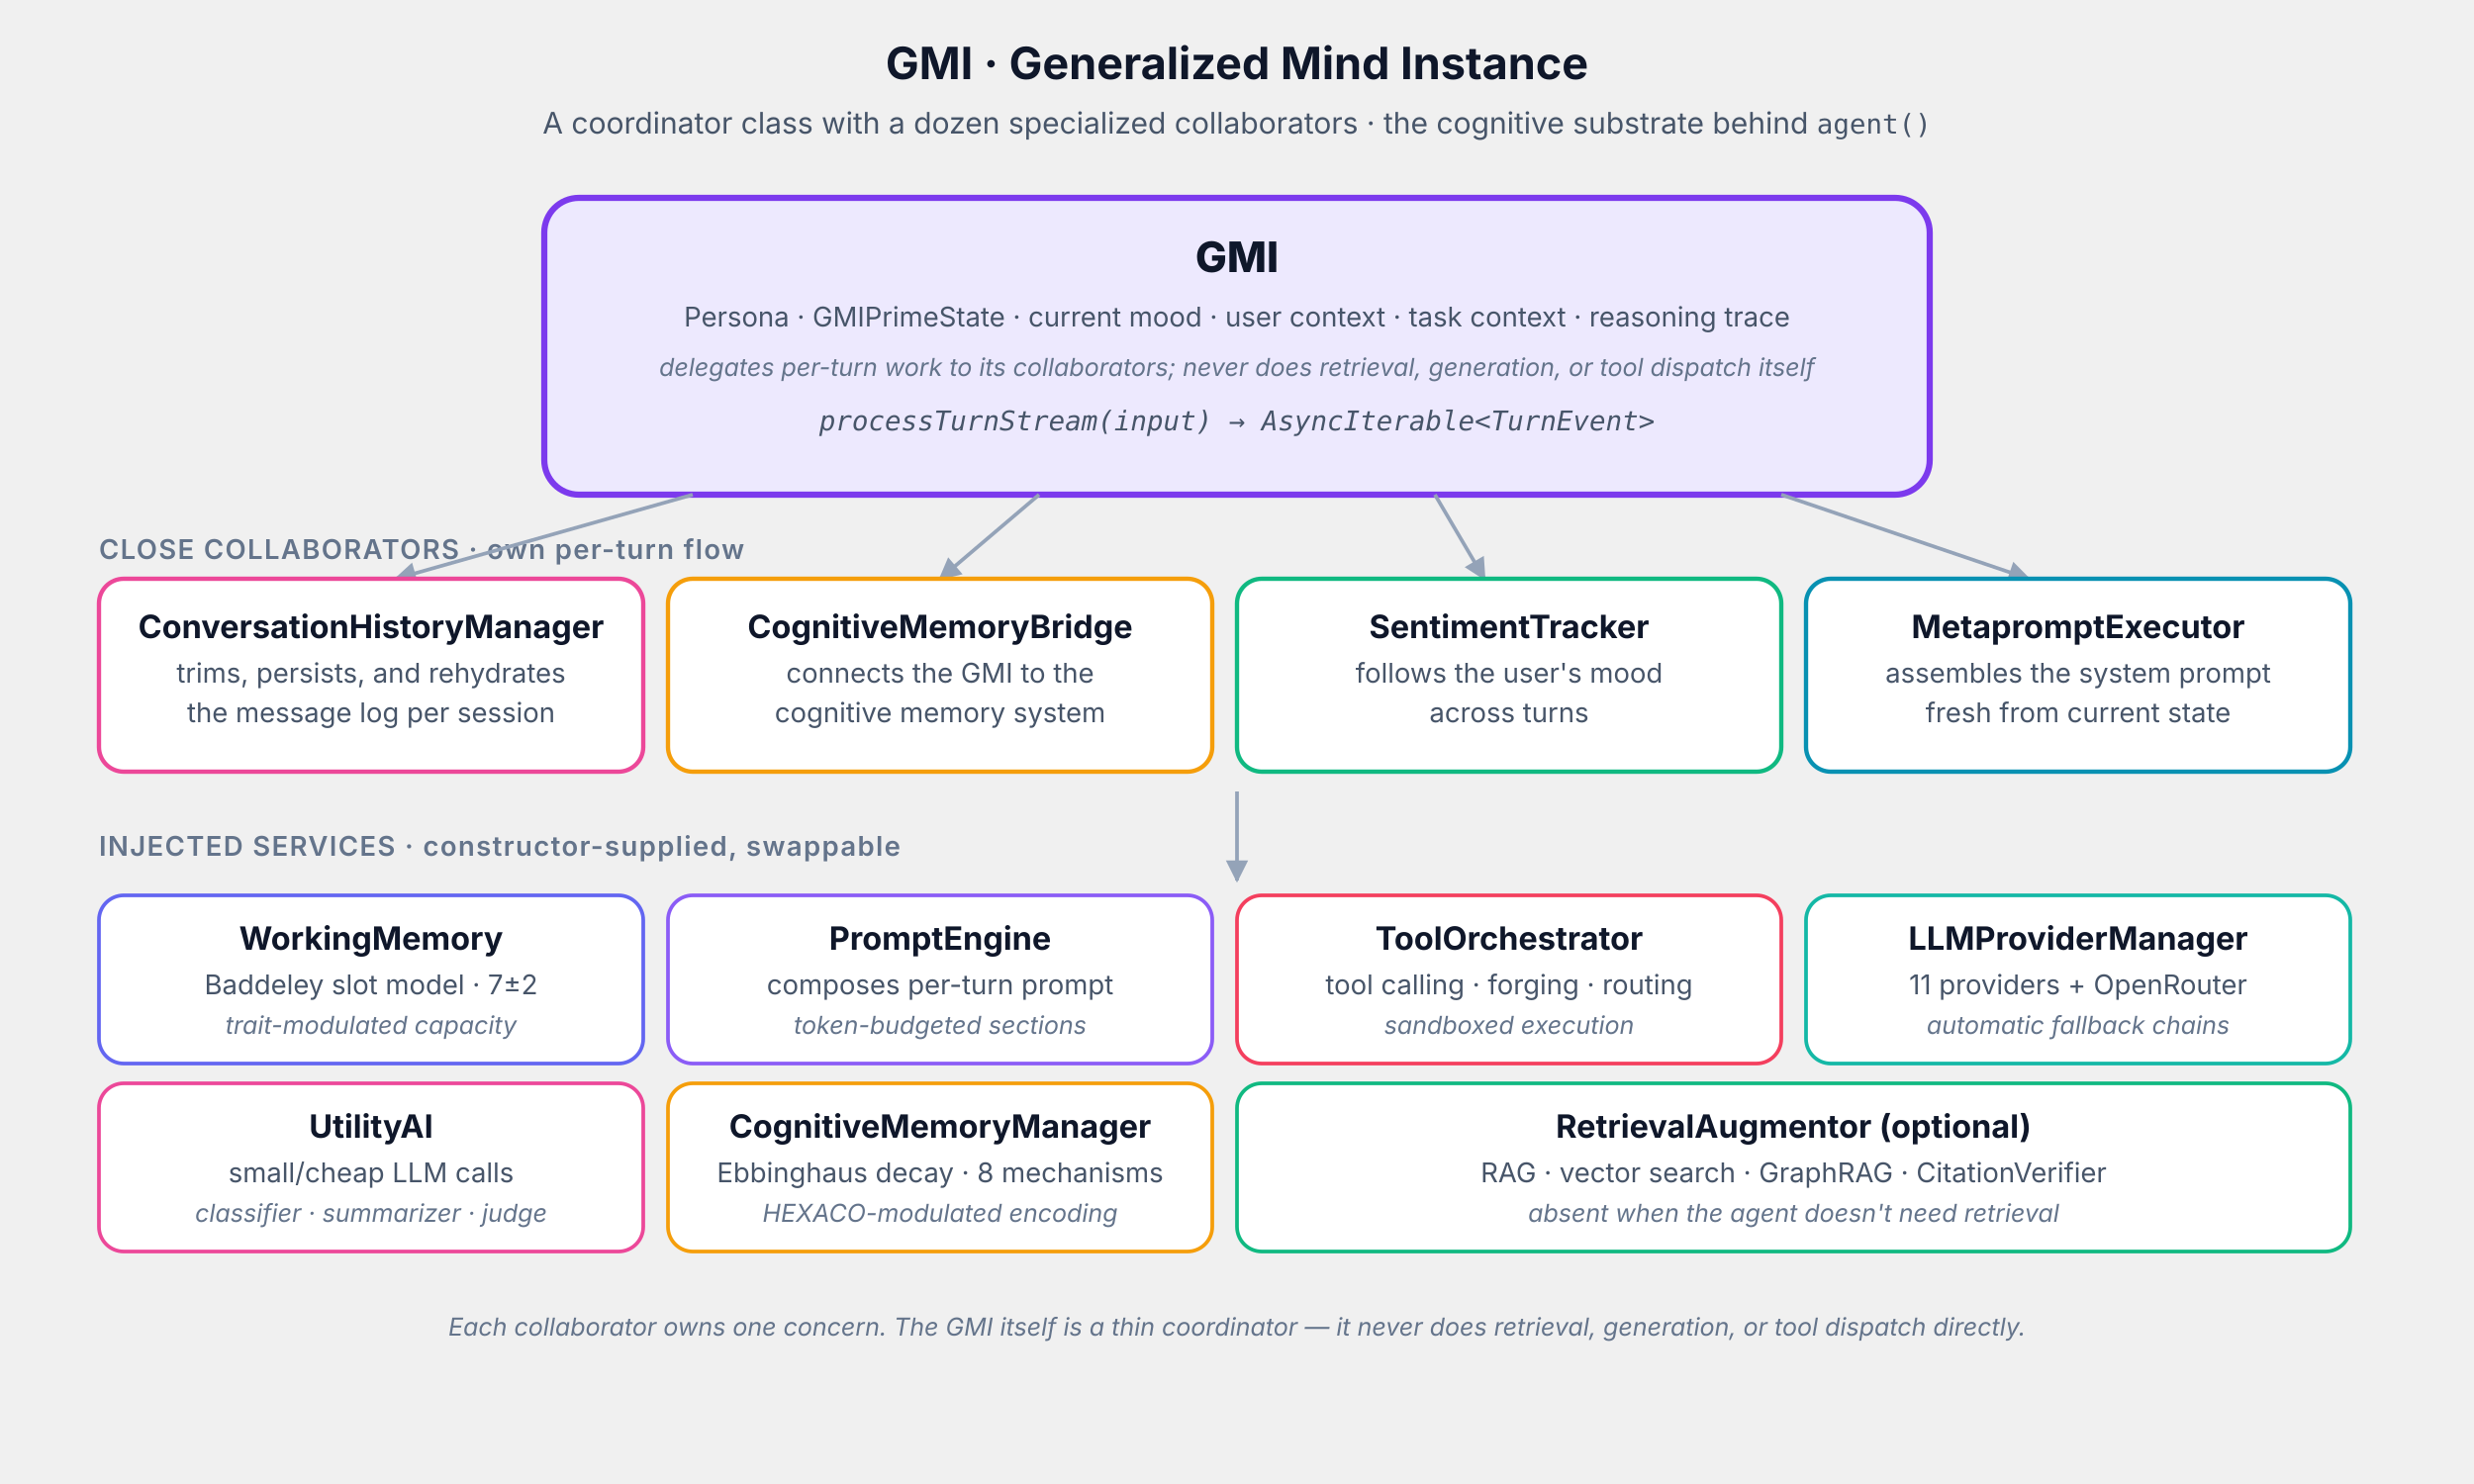
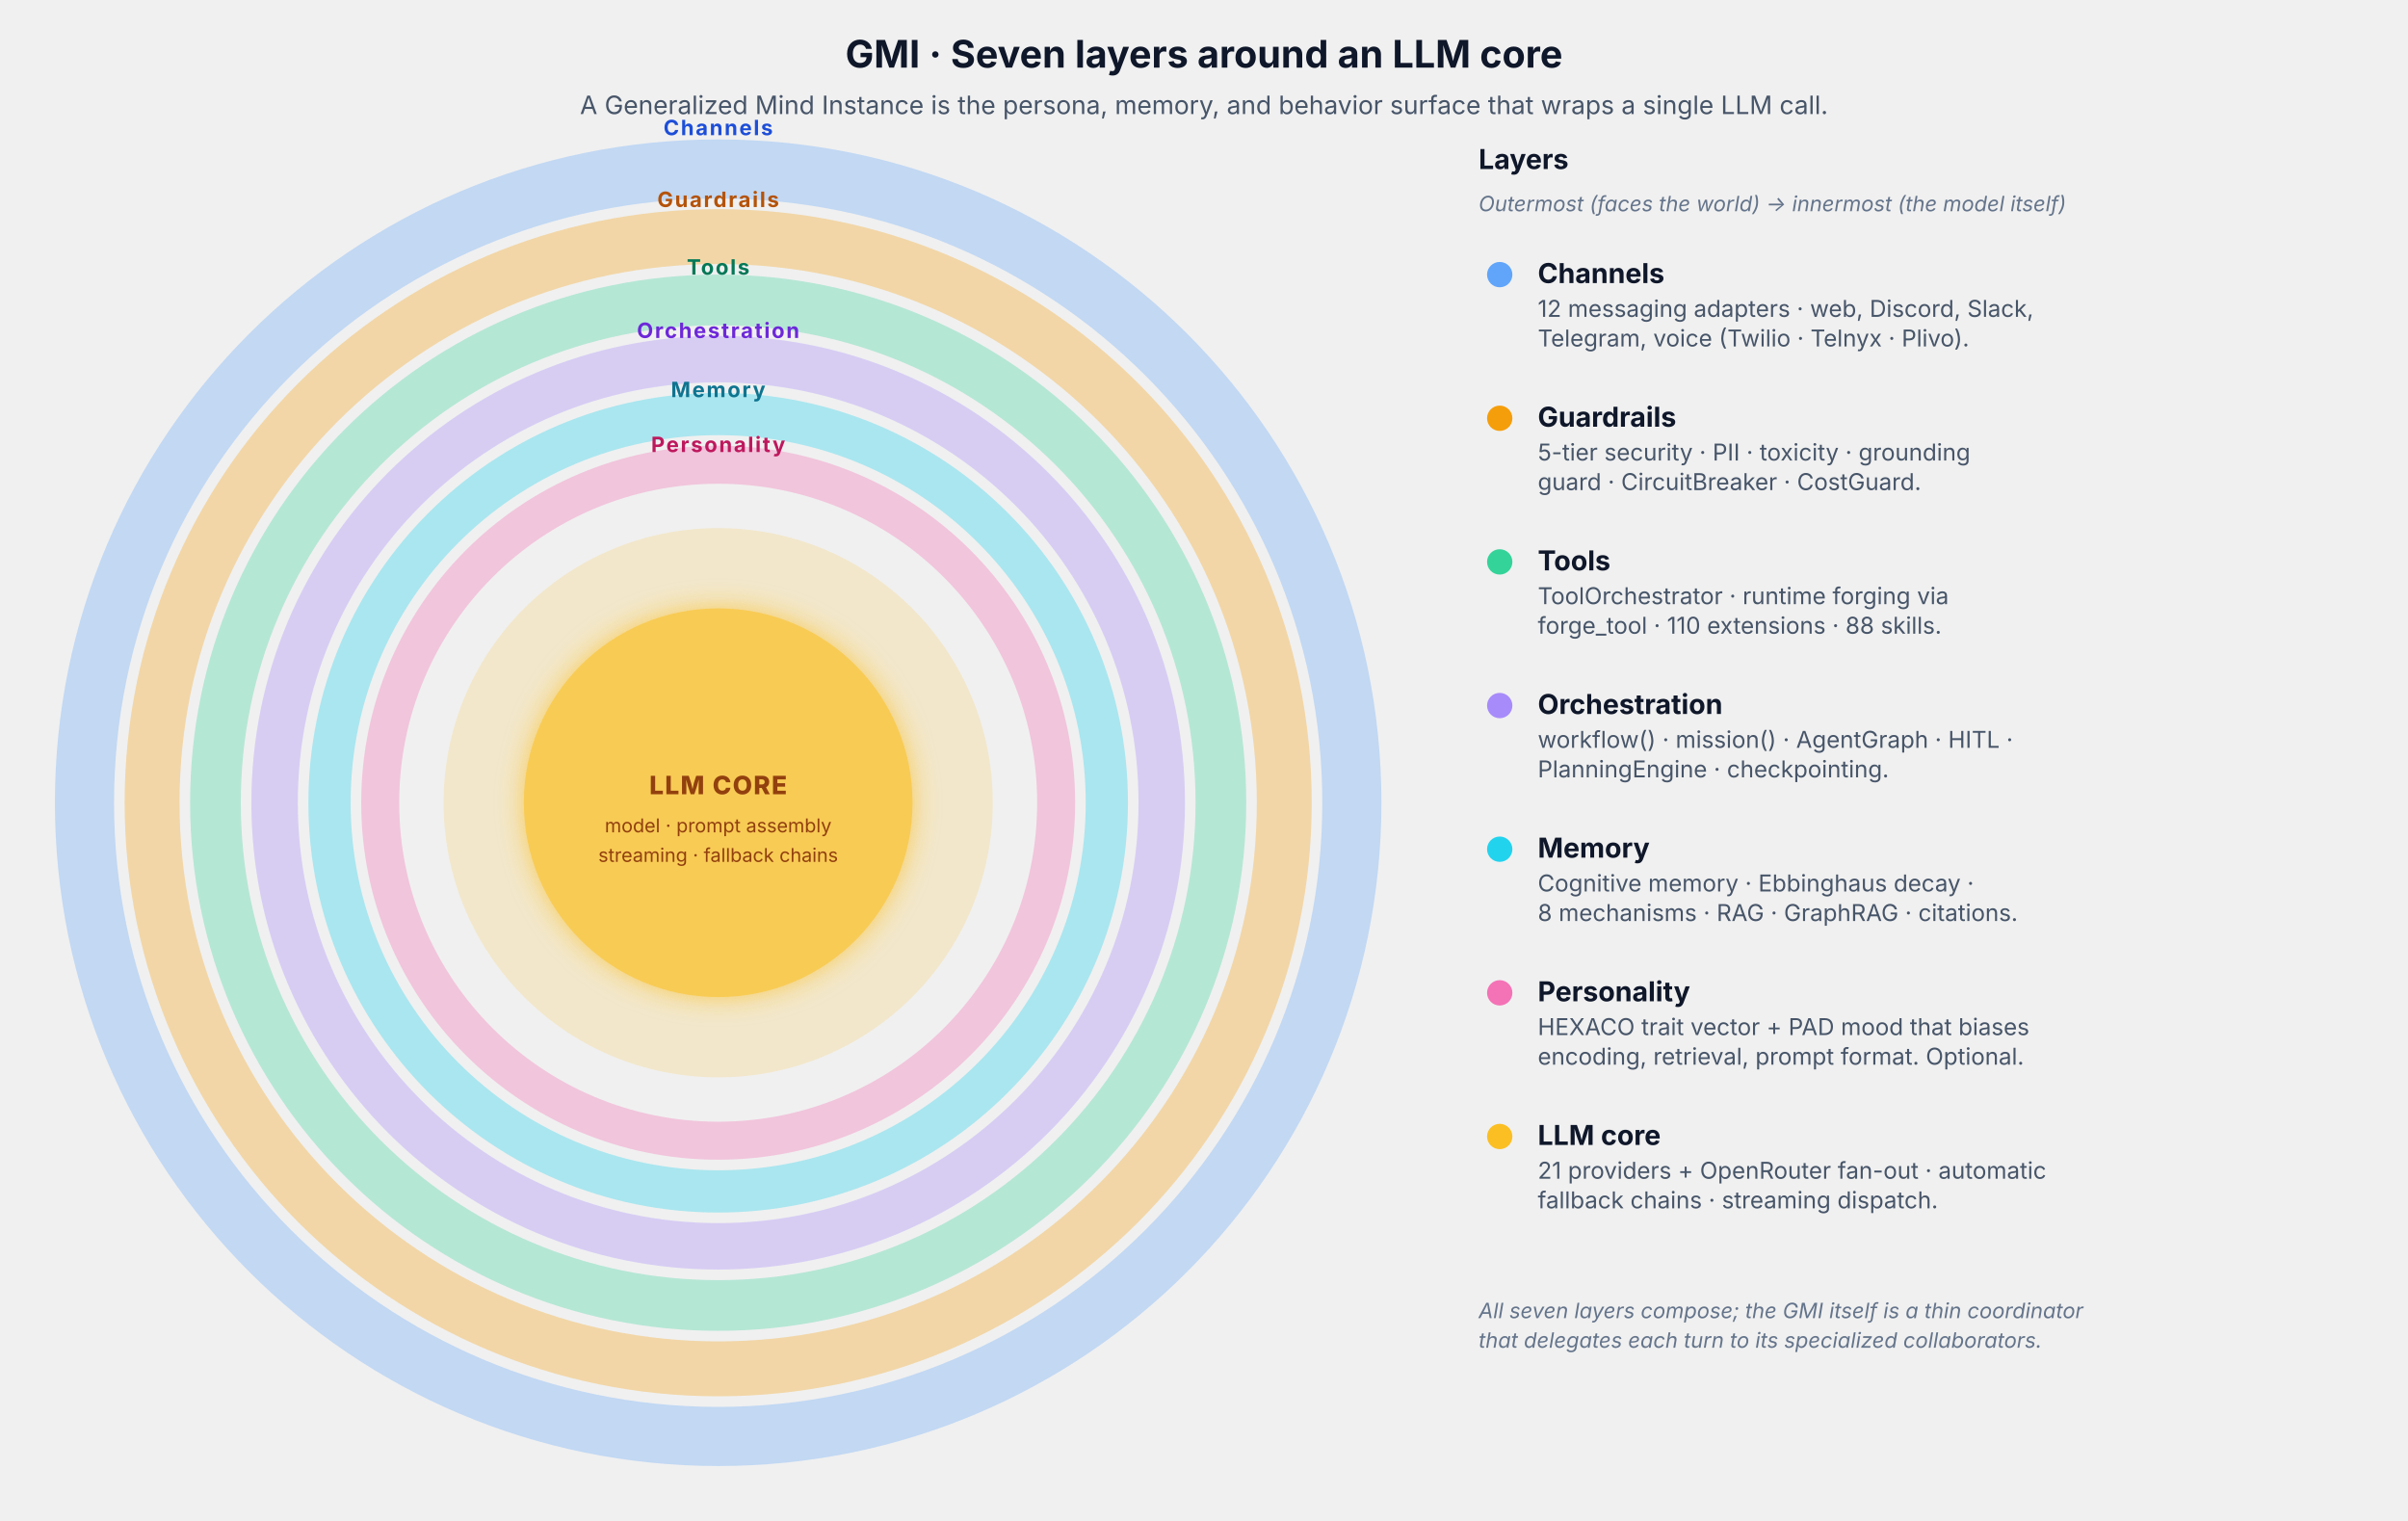
- <svg xmlns="http://www.w3.org/2000/svg" viewBox="0 0 1000 600" role="img" aria-labelledby="gmi-title gmi-desc" font-family="Inter, system-ui, -apple-system, sans-serif">
+ <svg xmlns="http://www.w3.org/2000/svg" viewBox="0 0 1140 720" role="img" aria-labelledby="gmi-title gmi-desc" font-family="Inter, system-ui, -apple-system, sans-serif">
  <defs>
    <style>
      .heading      { fill: #0f172a; font-size: 18px; font-weight: 700; }
      .subtitle     { fill: #475569; font-size: 12px; }
-       .lane-label   { fill: #64748b; font-size: 11px; font-weight: 600; letter-spacing: 0.05em; }
-       .core-title   { fill: #0f172a; font-size: 17px; font-weight: 800; }
-       .stage-title  { fill: #0f172a; font-size: 13px; font-weight: 700; }
-       .stage-text   { fill: #475569; font-size: 11px; }
-       .stage-tag    { fill: #64748b; font-size: 10px; font-style: italic; }
-       .core-card    { fill: #ede9fe; stroke: #7c3aed; stroke-width: 2.5; }
-       .collab       { fill: #ffffff; stroke-width: 1.75; }
-       .service      { fill: #ffffff; stroke-width: 1.5; }
-       .arrow-line   { stroke: #94a3b8; stroke-width: 1.5; fill: none; }
-       .arrow-head   { fill: #94a3b8; }
-       .acc-collab-1 { stroke: #ec4899; }
-       .acc-collab-2 { stroke: #f59e0b; }
-       .acc-collab-3 { stroke: #10b981; }
-       .acc-collab-4 { stroke: #0891b2; }
-       .acc-svc-1    { stroke: #6366f1; }
-       .acc-svc-2    { stroke: #8b5cf6; }
-       .acc-svc-3    { stroke: #f43f5e; }
-       .acc-svc-4    { stroke: #14b8a6; }
-       .acc-svc-5    { stroke: #ec4899; }
-       .acc-svc-6    { stroke: #f59e0b; }
-       .acc-svc-7    { stroke: #10b981; }
-       .code         { font-family: ui-monospace, SFMono-Regular, Menlo, monospace; font-size: 11px; fill: #475569; }
+       .ring-label   { font-size: 10px; font-weight: 700; letter-spacing: 0.08em; text-transform: uppercase; }
+       .core-text    { font-size: 12px; font-weight: 800; fill: #92400e; letter-spacing: 0.05em; }
+       .core-tag     { font-size: 9px; fill: #92400e; }
+       .legend-title { fill: #0f172a; font-size: 13px; font-weight: 700; }
+       .legend-text  { fill: #475569; font-size: 11px; }
+       .legend-tag   { fill: #64748b; font-size: 10px; font-style: italic; }
+ 
+       /* Light defaults */
+       .ring-channels      { fill: none; stroke: #60a5fa; stroke-width: 28; opacity: 0.32; }
+       .ring-guardrails    { fill: none; stroke: #f59e0b; stroke-width: 26; opacity: 0.32; }
+       .ring-tools         { fill: none; stroke: #34d399; stroke-width: 24; opacity: 0.32; }
+       .ring-orchestration { fill: none; stroke: #a78bfa; stroke-width: 22; opacity: 0.34; }
+       .ring-memory        { fill: none; stroke: #22d3ee; stroke-width: 20; opacity: 0.34; }
+       .ring-personality   { fill: none; stroke: #f472b6; stroke-width: 18; opacity: 0.34; }
+       .core-glow          { fill: #fbbf24; opacity: 0.18; }
+       .core-fill          { fill: #fbbf24; opacity: 0.7; }
+ 
+       .label-channels      { fill: #1d4ed8; }
+       .label-guardrails    { fill: #b45309; }
+       .label-tools         { fill: #047857; }
+       .label-orchestration { fill: #6d28d9; }
+       .label-memory        { fill: #0e7490; }
+       .label-personality   { fill: #be185d; }
+ 
+       .swatch-channels      { fill: #60a5fa; }
+       .swatch-guardrails    { fill: #f59e0b; }
+       .swatch-tools         { fill: #34d399; }
+       .swatch-orchestration { fill: #a78bfa; }
+       .swatch-memory        { fill: #22d3ee; }
+       .swatch-personality   { fill: #f472b6; }
+       .swatch-core          { fill: #fbbf24; }
+ 
      @media (prefers-color-scheme: dark) {
        .heading      { fill: #f1f5f9; }
        .subtitle     { fill: #94a3b8; }
-         .lane-label   { fill: #64748b; }
-         .core-title   { fill: #f1f5f9; }
-         .stage-title  { fill: #f1f5f9; }
-         .stage-text   { fill: #94a3b8; }
-         .stage-tag    { fill: #64748b; }
-         .core-card    { fill: #1e1b4b; stroke: #a78bfa; }
-         .collab       { fill: #0f172a; }
-         .service      { fill: #0f172a; }
-         .arrow-line   { stroke: #475569; }
-         .arrow-head   { fill: #475569; }
-         .code         { fill: #94a3b8; }
+         .legend-title { fill: #f1f5f9; }
+         .legend-text  { fill: #cbd5e1; }
+         .legend-tag   { fill: #94a3b8; }
+ 
+         .ring-channels      { opacity: 0.42; }
+         .ring-guardrails    { opacity: 0.42; }
+         .ring-tools         { opacity: 0.42; }
+         .ring-orchestration { opacity: 0.44; }
+         .ring-memory        { opacity: 0.44; }
+         .ring-personality   { opacity: 0.44; }
+ 
+         .label-channels      { fill: #93c5fd; }
+         .label-guardrails    { fill: #fcd34d; }
+         .label-tools         { fill: #6ee7b7; }
+         .label-orchestration { fill: #c4b5fd; }
+         .label-memory        { fill: #67e8f9; }
+         .label-personality   { fill: #f9a8d4; }
+ 
+         .core-text    { fill: #fde68a; }
+         .core-tag     { fill: #fde68a; }
      }
    </style>
-     <marker id="gmi-arrow" viewBox="0 0 10 10" refX="9" refY="5" markerWidth="6" markerHeight="6" orient="auto-start-reverse">
-       <path d="M 0 0 L 10 5 L 0 10 z" class="arrow-head" />
-     </marker>
+     <filter id="gmi-core-glow" x="-50%" y="-50%" width="200%" height="200%">
+       <feGaussianBlur stdDeviation="6" result="blur" />
+       <feMerge>
+         <feMergeNode in="blur" />
+         <feMergeNode in="SourceGraphic" />
+       </feMerge>
+     </filter>
  </defs>
-   <text x="500" y="32" text-anchor="middle" class="heading">GMI · Generalized Mind Instance</text>
-   <text x="500" y="54" text-anchor="middle" class="subtitle">A coordinator class with a dozen specialized collaborators · the cognitive substrate behind <tspan class="code">agent()</tspan>
-   </text>
-   <rect x="220" y="80" width="560" height="120" rx="14" class="core-card" />
-   <text x="500" y="110" text-anchor="middle" class="core-title">GMI</text>
-   <text x="500" y="132" text-anchor="middle" class="stage-text">Persona · GMIPrimeState · current mood · user context · task context · reasoning trace</text>
-   <text x="500" y="152" text-anchor="middle" class="stage-tag">delegates per-turn work to its collaborators; never does retrieval, generation, or tool dispatch itself</text>
-   <text x="500" y="174" text-anchor="middle" class="stage-tag">
-     <tspan class="code">processTurnStream(input) → AsyncIterable&lt;TurnEvent&gt;</tspan>
-   </text>
-   <text x="40" y="226" class="lane-label">CLOSE COLLABORATORS · own per-turn flow</text>
-   <line class="arrow-line" x1="280" y1="200" x2="160" y2="234" marker-end="url(#gmi-arrow)" />
-   <line class="arrow-line" x1="420" y1="200" x2="380" y2="234" marker-end="url(#gmi-arrow)" />
-   <line class="arrow-line" x1="580" y1="200" x2="600" y2="234" marker-end="url(#gmi-arrow)" />
-   <line class="arrow-line" x1="720" y1="200" x2="820" y2="234" marker-end="url(#gmi-arrow)" />
-   <rect x="40" y="234" width="220" height="78" rx="10" class="collab acc-collab-1" />
-   <text x="150" y="258" text-anchor="middle" class="stage-title">ConversationHistoryManager</text>
-   <text x="150" y="276" text-anchor="middle" class="stage-text">trims, persists, and rehydrates</text>
-   <text x="150" y="292" text-anchor="middle" class="stage-text">the message log per session</text>
-   <rect x="270" y="234" width="220" height="78" rx="10" class="collab acc-collab-2" />
-   <text x="380" y="258" text-anchor="middle" class="stage-title">CognitiveMemoryBridge</text>
-   <text x="380" y="276" text-anchor="middle" class="stage-text">connects the GMI to the</text>
-   <text x="380" y="292" text-anchor="middle" class="stage-text">cognitive memory system</text>
-   <rect x="500" y="234" width="220" height="78" rx="10" class="collab acc-collab-3" />
-   <text x="610" y="258" text-anchor="middle" class="stage-title">SentimentTracker</text>
-   <text x="610" y="276" text-anchor="middle" class="stage-text">follows the user's mood</text>
-   <text x="610" y="292" text-anchor="middle" class="stage-text">across turns</text>
-   <rect x="730" y="234" width="220" height="78" rx="10" class="collab acc-collab-4" />
-   <text x="840" y="258" text-anchor="middle" class="stage-title">MetapromptExecutor</text>
-   <text x="840" y="276" text-anchor="middle" class="stage-text">assembles the system prompt</text>
-   <text x="840" y="292" text-anchor="middle" class="stage-text">fresh from current state</text>
-   <text x="40" y="346" class="lane-label">INJECTED SERVICES · constructor-supplied, swappable</text>
-   <line class="arrow-line" x1="500" y1="320" x2="500" y2="356" marker-end="url(#gmi-arrow)" />
-   <rect x="40" y="362" width="220" height="68" rx="10" class="service acc-svc-1" />
-   <text x="150" y="384" text-anchor="middle" class="stage-title">WorkingMemory</text>
-   <text x="150" y="402" text-anchor="middle" class="stage-text">Baddeley slot model · 7±2</text>
-   <text x="150" y="418" text-anchor="middle" class="stage-tag">trait-modulated capacity</text>
-   <rect x="270" y="362" width="220" height="68" rx="10" class="service acc-svc-2" />
-   <text x="380" y="384" text-anchor="middle" class="stage-title">PromptEngine</text>
-   <text x="380" y="402" text-anchor="middle" class="stage-text">composes per-turn prompt</text>
-   <text x="380" y="418" text-anchor="middle" class="stage-tag">token-budgeted sections</text>
-   <rect x="500" y="362" width="220" height="68" rx="10" class="service acc-svc-3" />
-   <text x="610" y="384" text-anchor="middle" class="stage-title">ToolOrchestrator</text>
-   <text x="610" y="402" text-anchor="middle" class="stage-text">tool calling · forging · routing</text>
-   <text x="610" y="418" text-anchor="middle" class="stage-tag">sandboxed execution</text>
-   <rect x="730" y="362" width="220" height="68" rx="10" class="service acc-svc-4" />
-   <text x="840" y="384" text-anchor="middle" class="stage-title">LLMProviderManager</text>
-   <text x="840" y="402" text-anchor="middle" class="stage-text">11 providers + OpenRouter</text>
-   <text x="840" y="418" text-anchor="middle" class="stage-tag">automatic fallback chains</text>
-   <rect x="40" y="438" width="220" height="68" rx="10" class="service acc-svc-5" />
-   <text x="150" y="460" text-anchor="middle" class="stage-title">UtilityAI</text>
-   <text x="150" y="478" text-anchor="middle" class="stage-text">small/cheap LLM calls</text>
-   <text x="150" y="494" text-anchor="middle" class="stage-tag">classifier · summarizer · judge</text>
-   <rect x="270" y="438" width="220" height="68" rx="10" class="service acc-svc-6" />
-   <text x="380" y="460" text-anchor="middle" class="stage-title">CognitiveMemoryManager</text>
-   <text x="380" y="478" text-anchor="middle" class="stage-text">Ebbinghaus decay · 8 mechanisms</text>
-   <text x="380" y="494" text-anchor="middle" class="stage-tag">HEXACO-modulated encoding</text>
-   <rect x="500" y="438" width="450" height="68" rx="10" class="service acc-svc-7" />
-   <text x="725" y="460" text-anchor="middle" class="stage-title">RetrievalAugmentor (optional)</text>
-   <text x="725" y="478" text-anchor="middle" class="stage-text">RAG · vector search · GraphRAG · CitationVerifier</text>
-   <text x="725" y="494" text-anchor="middle" class="stage-tag">absent when the agent doesn't need retrieval</text>
-   <text x="500" y="540" text-anchor="middle" class="stage-tag">Each collaborator owns one concern. The GMI itself is a thin coordinator — it never does retrieval, generation, or tool dispatch directly.</text>
+   <text x="570" y="32" text-anchor="middle" class="heading">GMI · Seven layers around an LLM core</text>
+   <text x="570" y="54" text-anchor="middle" class="subtitle">A Generalized Mind Instance is the persona, memory, and behavior surface that wraps a single LLM call.</text>
+   <circle cx="340" cy="380" r="300" class="ring-channels" />
+   <text x="340" y="64" text-anchor="middle" class="ring-label label-channels">Channels</text>
+   <circle cx="340" cy="380" r="268" class="ring-guardrails" />
+   <text x="340" y="98" text-anchor="middle" class="ring-label label-guardrails">Guardrails</text>
+   <circle cx="340" cy="380" r="238" class="ring-tools" />
+   <text x="340" y="130" text-anchor="middle" class="ring-label label-tools">Tools</text>
+   <circle cx="340" cy="380" r="210" class="ring-orchestration" />
+   <text x="340" y="160" text-anchor="middle" class="ring-label label-orchestration">Orchestration</text>
+   <circle cx="340" cy="380" r="184" class="ring-memory" />
+   <text x="340" y="188" text-anchor="middle" class="ring-label label-memory">Memory</text>
+   <circle cx="340" cy="380" r="160" class="ring-personality" />
+   <text x="340" y="214" text-anchor="middle" class="ring-label label-personality">Personality</text>
+   <circle cx="340" cy="380" r="130" class="core-glow" />
+   <circle cx="340" cy="380" r="92" class="core-fill" filter="url(#gmi-core-glow)" />
+   <text x="340" y="376" text-anchor="middle" class="core-text">LLM CORE</text>
+   <text x="340" y="394" text-anchor="middle" class="core-tag">model · prompt assembly</text>
+   <text x="340" y="408" text-anchor="middle" class="core-tag">streaming · fallback chains</text>
+   <g transform="translate(700, 80)">
+     <text x="0" y="0" class="legend-title">Layers</text>
+     <text x="0" y="20" class="legend-tag">Outermost (faces the world) → innermost (the model itself)</text>
+     <circle cx="10" cy="50" r="6" class="swatch-channels" />
+     <text x="28" y="54" class="legend-title">Channels</text>
+     <text x="28" y="70" class="legend-text">12 messaging adapters · web, Discord, Slack,</text>
+     <text x="28" y="84" class="legend-text">Telegram, voice (Twilio · Telnyx · Plivo).</text>
+     <circle cx="10" cy="118" r="6" class="swatch-guardrails" />
+     <text x="28" y="122" class="legend-title">Guardrails</text>
+     <text x="28" y="138" class="legend-text">5-tier security · PII · toxicity · grounding</text>
+     <text x="28" y="152" class="legend-text">guard · CircuitBreaker · CostGuard.</text>
+     <circle cx="10" cy="186" r="6" class="swatch-tools" />
+     <text x="28" y="190" class="legend-title">Tools</text>
+     <text x="28" y="206" class="legend-text">ToolOrchestrator · runtime forging via</text>
+     <text x="28" y="220" class="legend-text">forge_tool · 110 extensions · 88 skills.</text>
+     <circle cx="10" cy="254" r="6" class="swatch-orchestration" />
+     <text x="28" y="258" class="legend-title">Orchestration</text>
+     <text x="28" y="274" class="legend-text">workflow() · mission() · AgentGraph · HITL ·</text>
+     <text x="28" y="288" class="legend-text">PlanningEngine · checkpointing.</text>
+     <circle cx="10" cy="322" r="6" class="swatch-memory" />
+     <text x="28" y="326" class="legend-title">Memory</text>
+     <text x="28" y="342" class="legend-text">Cognitive memory · Ebbinghaus decay ·</text>
+     <text x="28" y="356" class="legend-text">8 mechanisms · RAG · GraphRAG · citations.</text>
+     <circle cx="10" cy="390" r="6" class="swatch-personality" />
+     <text x="28" y="394" class="legend-title">Personality</text>
+     <text x="28" y="410" class="legend-text">HEXACO trait vector + PAD mood that biases</text>
+     <text x="28" y="424" class="legend-text">encoding, retrieval, prompt format. Optional.</text>
+     <circle cx="10" cy="458" r="6" class="swatch-core" />
+     <text x="28" y="462" class="legend-title">LLM core</text>
+     <text x="28" y="478" class="legend-text">21 providers + OpenRouter fan-out · automatic</text>
+     <text x="28" y="492" class="legend-text">fallback chains · streaming dispatch.</text>
+     <text x="0" y="544" class="legend-tag">All seven layers compose; the GMI itself is a thin coordinator</text>
+     <text x="0" y="558" class="legend-tag">that delegates each turn to its specialized collaborators.</text>
+   </g>
</svg>
